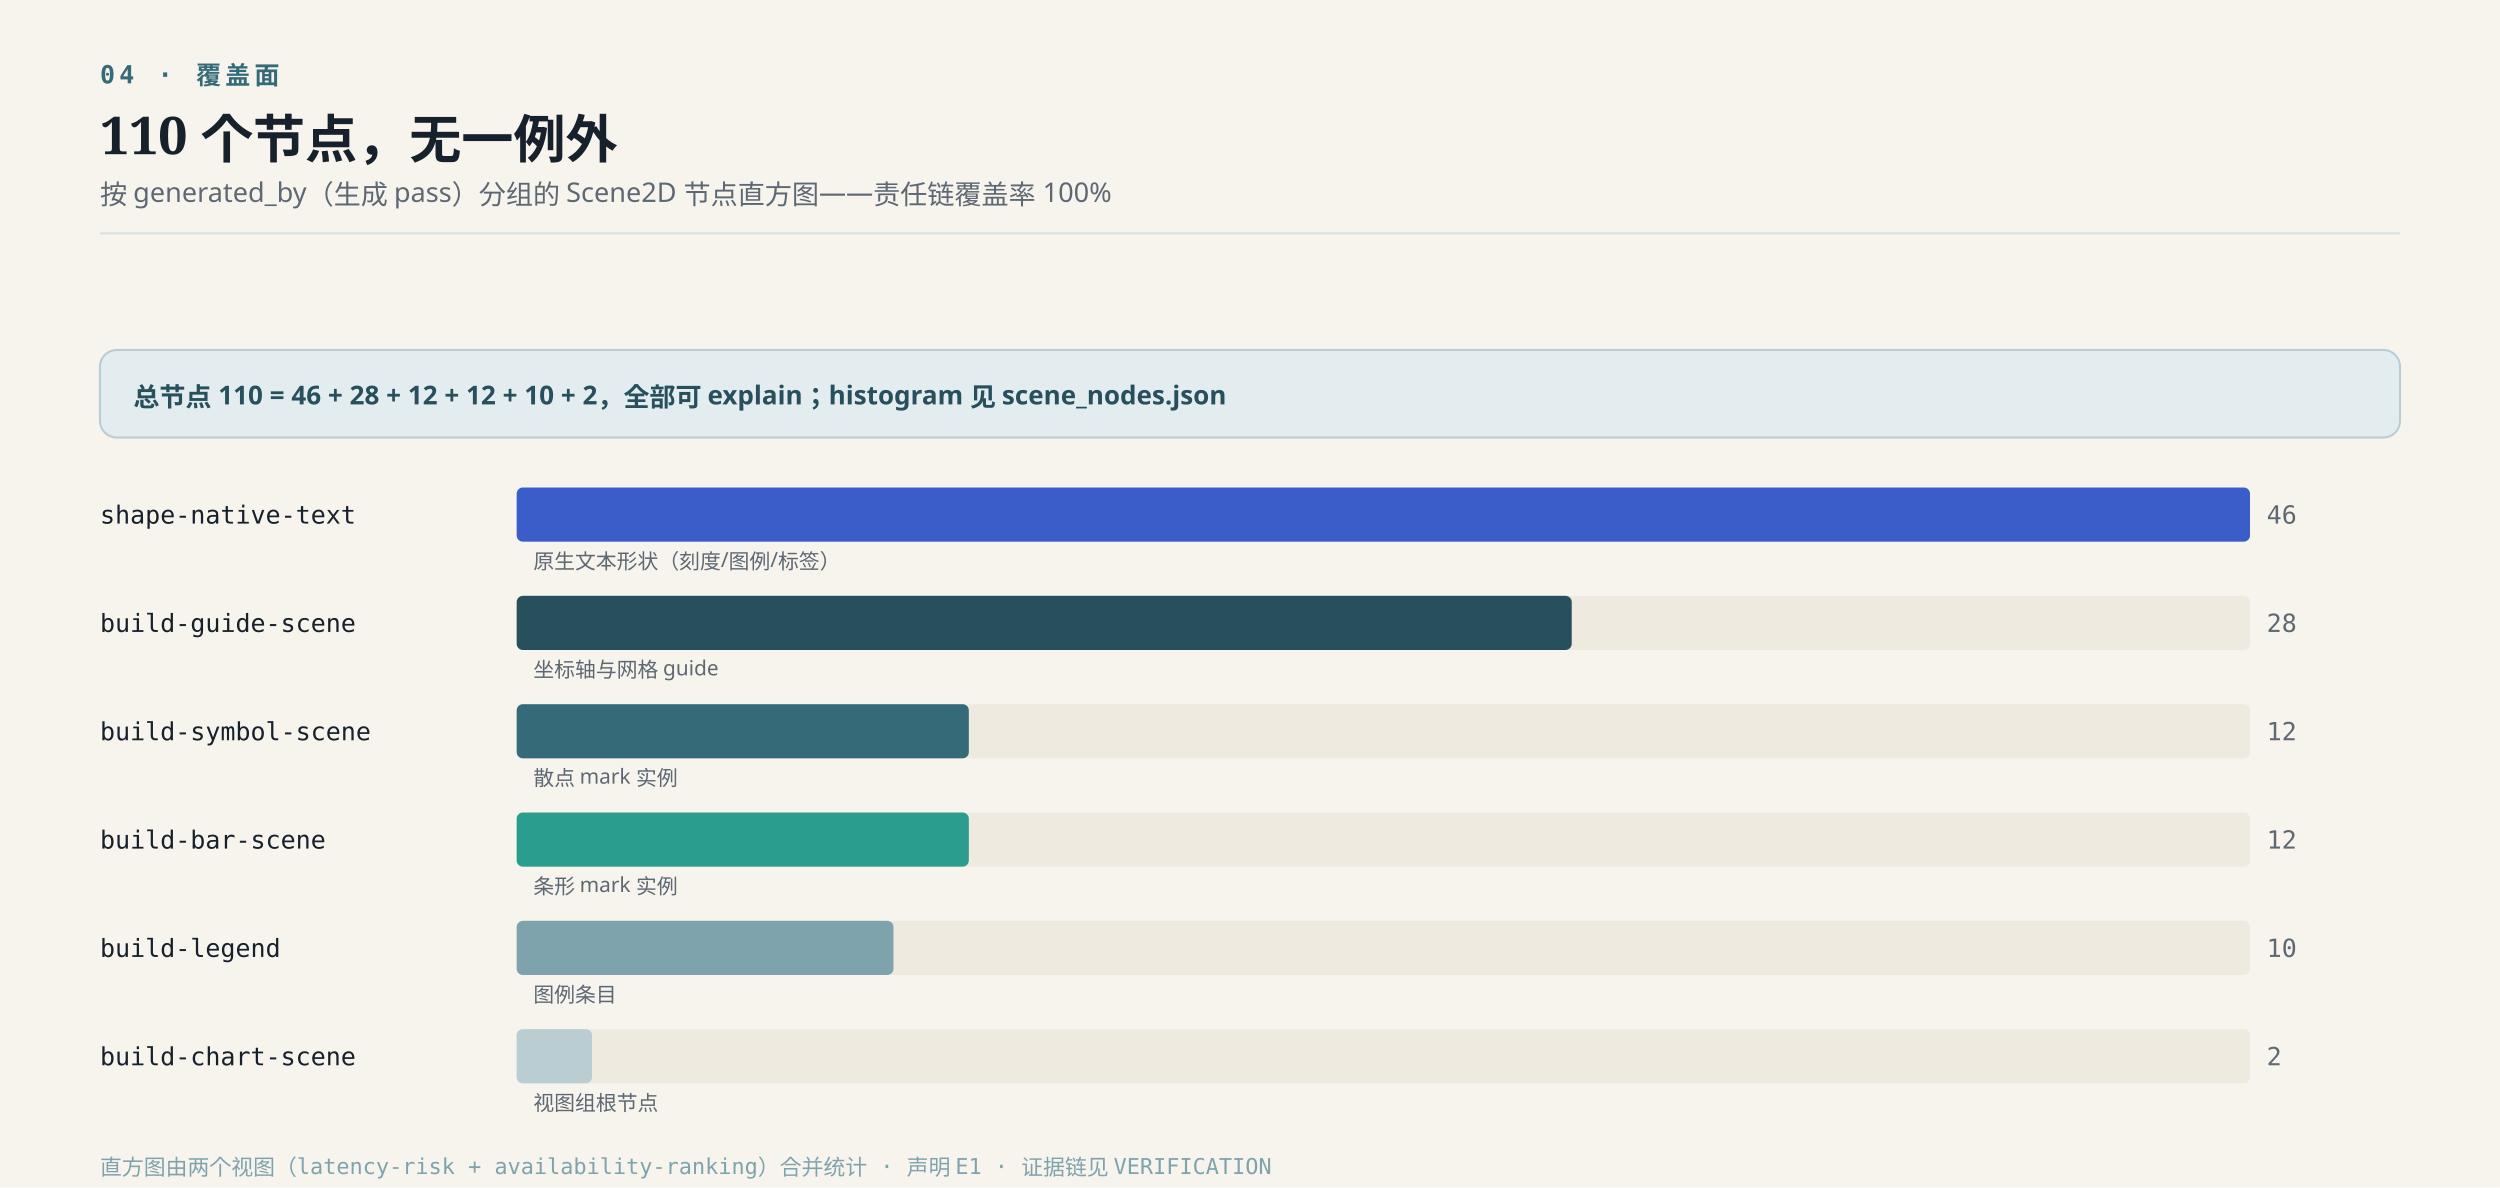
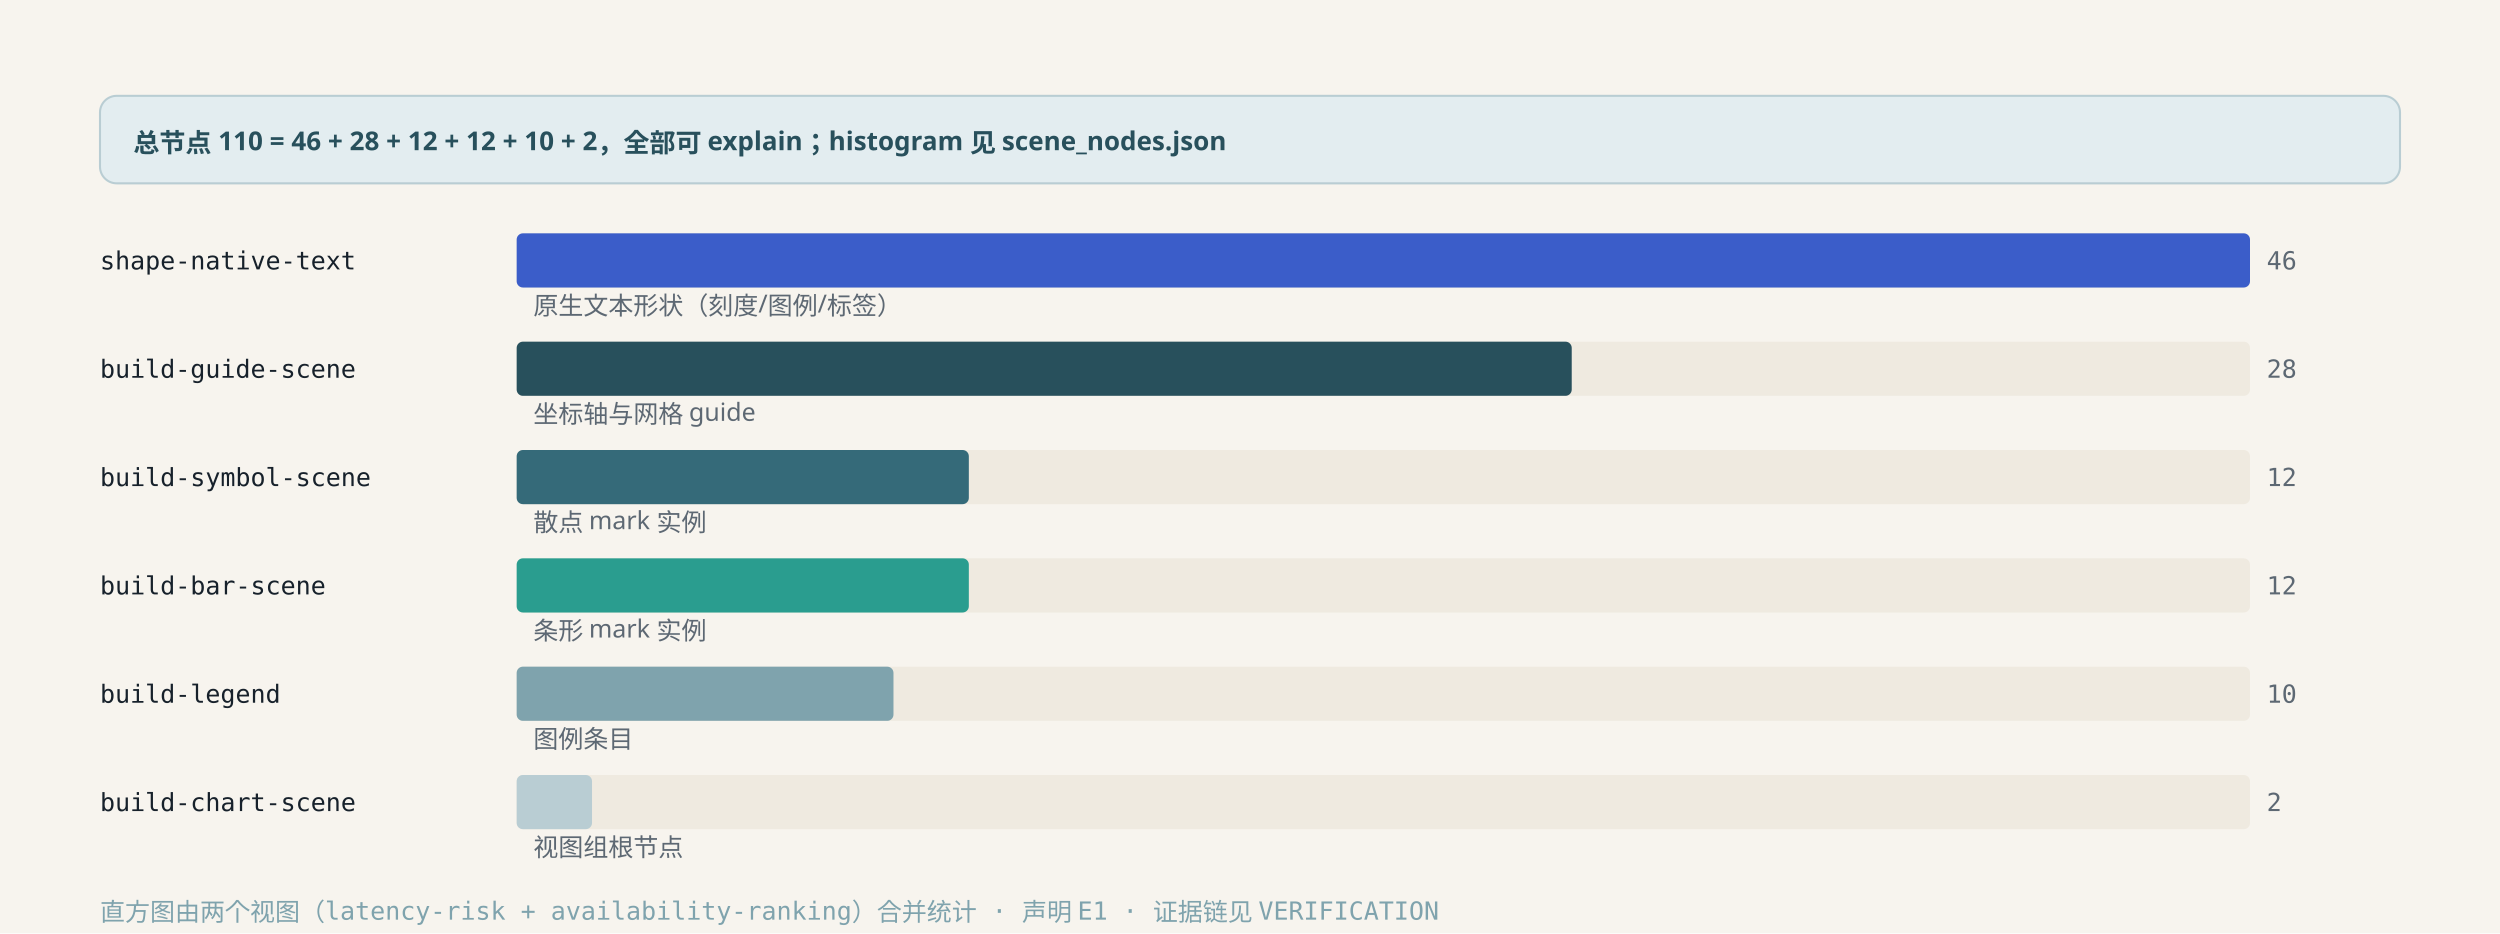
- <svg xmlns="http://www.w3.org/2000/svg" viewBox="0 0 1200 570" width="1200" height="570">
-   <rect x="0" y="0" width="1200" height="570" fill="#F7F4EE" />
-   <text x="48" y="40" font-size="12" fill="#356A79" font-family="'0xProto Nerd Font','SF Mono',Menlo,monospace" font-weight="700" text-anchor="start" letter-spacing="2">04 · 覆盖面</text>
-   <text x="48" y="74" font-size="25" fill="#17212B" font-family="'Source Han Serif SC','PingFang SC',serif" font-weight="700" text-anchor="start">110 个节点，无一例外</text>
-   <text x="48" y="98" font-size="13" fill="#5D6873" font-family="'Source Han Sans SC','PingFang SC',sans-serif" font-weight="400" text-anchor="start">按 generated_by（生成 pass）分组的 Scene2D 节点直方图——责任链覆盖率 100%</text>
-   <line x1="48" y1="112" x2="1152" y2="112" stroke="#D9E1E3" stroke-width="1" />
-   <rect x="48" y="168" width="1104" height="42" fill="#E3EDF0" stroke="#B9CDD3" stroke-width="1" rx="8" />
-   <text x="64" y="195" font-size="12.5" fill="#28505C" font-family="'Source Han Sans SC','PingFang SC',sans-serif" font-weight="700" text-anchor="start">总节点 110 = 46 + 28 + 12 + 12 + 10 + 2，全部可 explain；histogram 见 scene_nodes.json</text>
-   <text x="48" y="251.32" font-size="12" fill="#17212B" font-family="'0xProto Nerd Font','SF Mono',Menlo,monospace" font-weight="400" text-anchor="start">shape-native-text</text>
-   <rect x="248" y="234" width="832" height="26" fill="#EFEAE0" rx="3" />
-   <rect x="248" y="234" width="832.0" height="26" fill="#3B5DC9" rx="3" />
-   <text x="1088" y="251.32" font-size="12" fill="#5D6873" font-family="'0xProto Nerd Font','SF Mono',Menlo,monospace" font-weight="400" text-anchor="start">46</text>
-   <text x="256" y="273" font-size="10" fill="#5D6873" font-family="'Source Han Sans SC','PingFang SC',sans-serif" font-weight="400" text-anchor="start">原生文本形状（刻度/图例/标签）</text>
-   <text x="48" y="303.32" font-size="12" fill="#17212B" font-family="'0xProto Nerd Font','SF Mono',Menlo,monospace" font-weight="400" text-anchor="start">build-guide-scene</text>
-   <rect x="248" y="286" width="832" height="26" fill="#EFEAE0" rx="3" />
-   <rect x="248" y="286" width="506.43" height="26" fill="#28505C" rx="3" />
-   <text x="1088" y="303.32" font-size="12" fill="#5D6873" font-family="'0xProto Nerd Font','SF Mono',Menlo,monospace" font-weight="400" text-anchor="start">28</text>
-   <text x="256" y="325" font-size="10" fill="#5D6873" font-family="'Source Han Sans SC','PingFang SC',sans-serif" font-weight="400" text-anchor="start">坐标轴与网格 guide</text>
-   <text x="48" y="355.32" font-size="12" fill="#17212B" font-family="'0xProto Nerd Font','SF Mono',Menlo,monospace" font-weight="400" text-anchor="start">build-symbol-scene</text>
-   <rect x="248" y="338" width="832" height="26" fill="#EFEAE0" rx="3" />
-   <rect x="248" y="338" width="217.04" height="26" fill="#356A79" rx="3" />
-   <text x="1088" y="355.32" font-size="12" fill="#5D6873" font-family="'0xProto Nerd Font','SF Mono',Menlo,monospace" font-weight="400" text-anchor="start">12</text>
-   <text x="256" y="377" font-size="10" fill="#5D6873" font-family="'Source Han Sans SC','PingFang SC',sans-serif" font-weight="400" text-anchor="start">散点 mark 实例</text>
-   <text x="48" y="407.32" font-size="12" fill="#17212B" font-family="'0xProto Nerd Font','SF Mono',Menlo,monospace" font-weight="400" text-anchor="start">build-bar-scene</text>
-   <rect x="248" y="390" width="832" height="26" fill="#EFEAE0" rx="3" />
-   <rect x="248" y="390" width="217.04" height="26" fill="#2A9D8F" rx="3" />
-   <text x="1088" y="407.32" font-size="12" fill="#5D6873" font-family="'0xProto Nerd Font','SF Mono',Menlo,monospace" font-weight="400" text-anchor="start">12</text>
-   <text x="256" y="429" font-size="10" fill="#5D6873" font-family="'Source Han Sans SC','PingFang SC',sans-serif" font-weight="400" text-anchor="start">条形 mark 实例</text>
-   <text x="48" y="459.32" font-size="12" fill="#17212B" font-family="'0xProto Nerd Font','SF Mono',Menlo,monospace" font-weight="400" text-anchor="start">build-legend</text>
-   <rect x="248" y="442" width="832" height="26" fill="#EFEAE0" rx="3" />
-   <rect x="248" y="442" width="180.87" height="26" fill="#7FA3AD" rx="3" />
-   <text x="1088" y="459.32" font-size="12" fill="#5D6873" font-family="'0xProto Nerd Font','SF Mono',Menlo,monospace" font-weight="400" text-anchor="start">10</text>
-   <text x="256" y="481" font-size="10" fill="#5D6873" font-family="'Source Han Sans SC','PingFang SC',sans-serif" font-weight="400" text-anchor="start">图例条目</text>
-   <text x="48" y="511.32" font-size="12" fill="#17212B" font-family="'0xProto Nerd Font','SF Mono',Menlo,monospace" font-weight="400" text-anchor="start">build-chart-scene</text>
-   <rect x="248" y="494" width="832" height="26" fill="#EFEAE0" rx="3" />
-   <rect x="248" y="494" width="36.17" height="26" fill="#B9CDD3" rx="3" />
-   <text x="1088" y="511.32" font-size="12" fill="#5D6873" font-family="'0xProto Nerd Font','SF Mono',Menlo,monospace" font-weight="400" text-anchor="start">2</text>
-   <text x="256" y="533" font-size="10" fill="#5D6873" font-family="'Source Han Sans SC','PingFang SC',sans-serif" font-weight="400" text-anchor="start">视图组根节点</text>
-   <text x="48" y="564" font-size="10.5" fill="#7FA3AD" font-family="'0xProto Nerd Font','SF Mono',Menlo,monospace" font-weight="400" text-anchor="start">直方图由两个视图（latency-risk + availability-ranking）合并统计 · 声明 E1 · 证据链见 VERIFICATION</text>
+ <svg xmlns="http://www.w3.org/2000/svg" viewBox="0 0 1200 448" width="1200" height="448">
+   <rect x="0" y="0" width="1200" height="448" fill="#F7F4EE" />
+   <g transform="translate(0 -122)">
+     <rect x="48" y="168" width="1104" height="42" fill="#E3EDF0" stroke="#B9CDD3" stroke-width="1" rx="8" />
+     <text x="64" y="195" font-size="12.5" fill="#28505C" font-family="'Source Han Sans SC','PingFang SC',sans-serif" font-weight="700" text-anchor="start">总节点 110 = 46 + 28 + 12 + 12 + 10 + 2，全部可 explain；histogram 见 scene_nodes.json</text>
+     <text x="48" y="251.32" font-size="12" fill="#17212B" font-family="'0xProto Nerd Font','SF Mono',Menlo,monospace" font-weight="400" text-anchor="start">shape-native-text</text>
+     <rect x="248" y="234" width="832" height="26" fill="#EFEAE0" rx="3" />
+     <rect x="248" y="234" width="832.0" height="26" fill="#3B5DC9" rx="3" />
+     <text x="1088" y="251.32" font-size="12" fill="#5D6873" font-family="'0xProto Nerd Font','SF Mono',Menlo,monospace" font-weight="400" text-anchor="start">46</text>
+     <text x="256" y="273" font-size="12" fill="#5D6873" font-family="'Source Han Sans SC','PingFang SC',sans-serif" font-weight="400" text-anchor="start">原生文本形状（刻度/图例/标签）</text>
+     <text x="48" y="303.32" font-size="12" fill="#17212B" font-family="'0xProto Nerd Font','SF Mono',Menlo,monospace" font-weight="400" text-anchor="start">build-guide-scene</text>
+     <rect x="248" y="286" width="832" height="26" fill="#EFEAE0" rx="3" />
+     <rect x="248" y="286" width="506.43" height="26" fill="#28505C" rx="3" />
+     <text x="1088" y="303.32" font-size="12" fill="#5D6873" font-family="'0xProto Nerd Font','SF Mono',Menlo,monospace" font-weight="400" text-anchor="start">28</text>
+     <text x="256" y="325" font-size="12" fill="#5D6873" font-family="'Source Han Sans SC','PingFang SC',sans-serif" font-weight="400" text-anchor="start">坐标轴与网格 guide</text>
+     <text x="48" y="355.32" font-size="12" fill="#17212B" font-family="'0xProto Nerd Font','SF Mono',Menlo,monospace" font-weight="400" text-anchor="start">build-symbol-scene</text>
+     <rect x="248" y="338" width="832" height="26" fill="#EFEAE0" rx="3" />
+     <rect x="248" y="338" width="217.04" height="26" fill="#356A79" rx="3" />
+     <text x="1088" y="355.32" font-size="12" fill="#5D6873" font-family="'0xProto Nerd Font','SF Mono',Menlo,monospace" font-weight="400" text-anchor="start">12</text>
+     <text x="256" y="377" font-size="12" fill="#5D6873" font-family="'Source Han Sans SC','PingFang SC',sans-serif" font-weight="400" text-anchor="start">散点 mark 实例</text>
+     <text x="48" y="407.32" font-size="12" fill="#17212B" font-family="'0xProto Nerd Font','SF Mono',Menlo,monospace" font-weight="400" text-anchor="start">build-bar-scene</text>
+     <rect x="248" y="390" width="832" height="26" fill="#EFEAE0" rx="3" />
+     <rect x="248" y="390" width="217.04" height="26" fill="#2A9D8F" rx="3" />
+     <text x="1088" y="407.32" font-size="12" fill="#5D6873" font-family="'0xProto Nerd Font','SF Mono',Menlo,monospace" font-weight="400" text-anchor="start">12</text>
+     <text x="256" y="429" font-size="12" fill="#5D6873" font-family="'Source Han Sans SC','PingFang SC',sans-serif" font-weight="400" text-anchor="start">条形 mark 实例</text>
+     <text x="48" y="459.32" font-size="12" fill="#17212B" font-family="'0xProto Nerd Font','SF Mono',Menlo,monospace" font-weight="400" text-anchor="start">build-legend</text>
+     <rect x="248" y="442" width="832" height="26" fill="#EFEAE0" rx="3" />
+     <rect x="248" y="442" width="180.87" height="26" fill="#7FA3AD" rx="3" />
+     <text x="1088" y="459.32" font-size="12" fill="#5D6873" font-family="'0xProto Nerd Font','SF Mono',Menlo,monospace" font-weight="400" text-anchor="start">10</text>
+     <text x="256" y="481" font-size="12" fill="#5D6873" font-family="'Source Han Sans SC','PingFang SC',sans-serif" font-weight="400" text-anchor="start">图例条目</text>
+     <text x="48" y="511.32" font-size="12" fill="#17212B" font-family="'0xProto Nerd Font','SF Mono',Menlo,monospace" font-weight="400" text-anchor="start">build-chart-scene</text>
+     <rect x="248" y="494" width="832" height="26" fill="#EFEAE0" rx="3" />
+     <rect x="248" y="494" width="36.17" height="26" fill="#B9CDD3" rx="3" />
+     <text x="1088" y="511.32" font-size="12" fill="#5D6873" font-family="'0xProto Nerd Font','SF Mono',Menlo,monospace" font-weight="400" text-anchor="start">2</text>
+     <text x="256" y="533" font-size="12" fill="#5D6873" font-family="'Source Han Sans SC','PingFang SC',sans-serif" font-weight="400" text-anchor="start">视图组根节点</text>
+     <text x="48" y="564" font-size="12" fill="#7FA3AD" font-family="'0xProto Nerd Font','SF Mono',Menlo,monospace" font-weight="400" text-anchor="start">直方图由两个视图（latency-risk + availability-ranking）合并统计 · 声明 E1 · 证据链见 VERIFICATION</text>
+   </g>
</svg>
